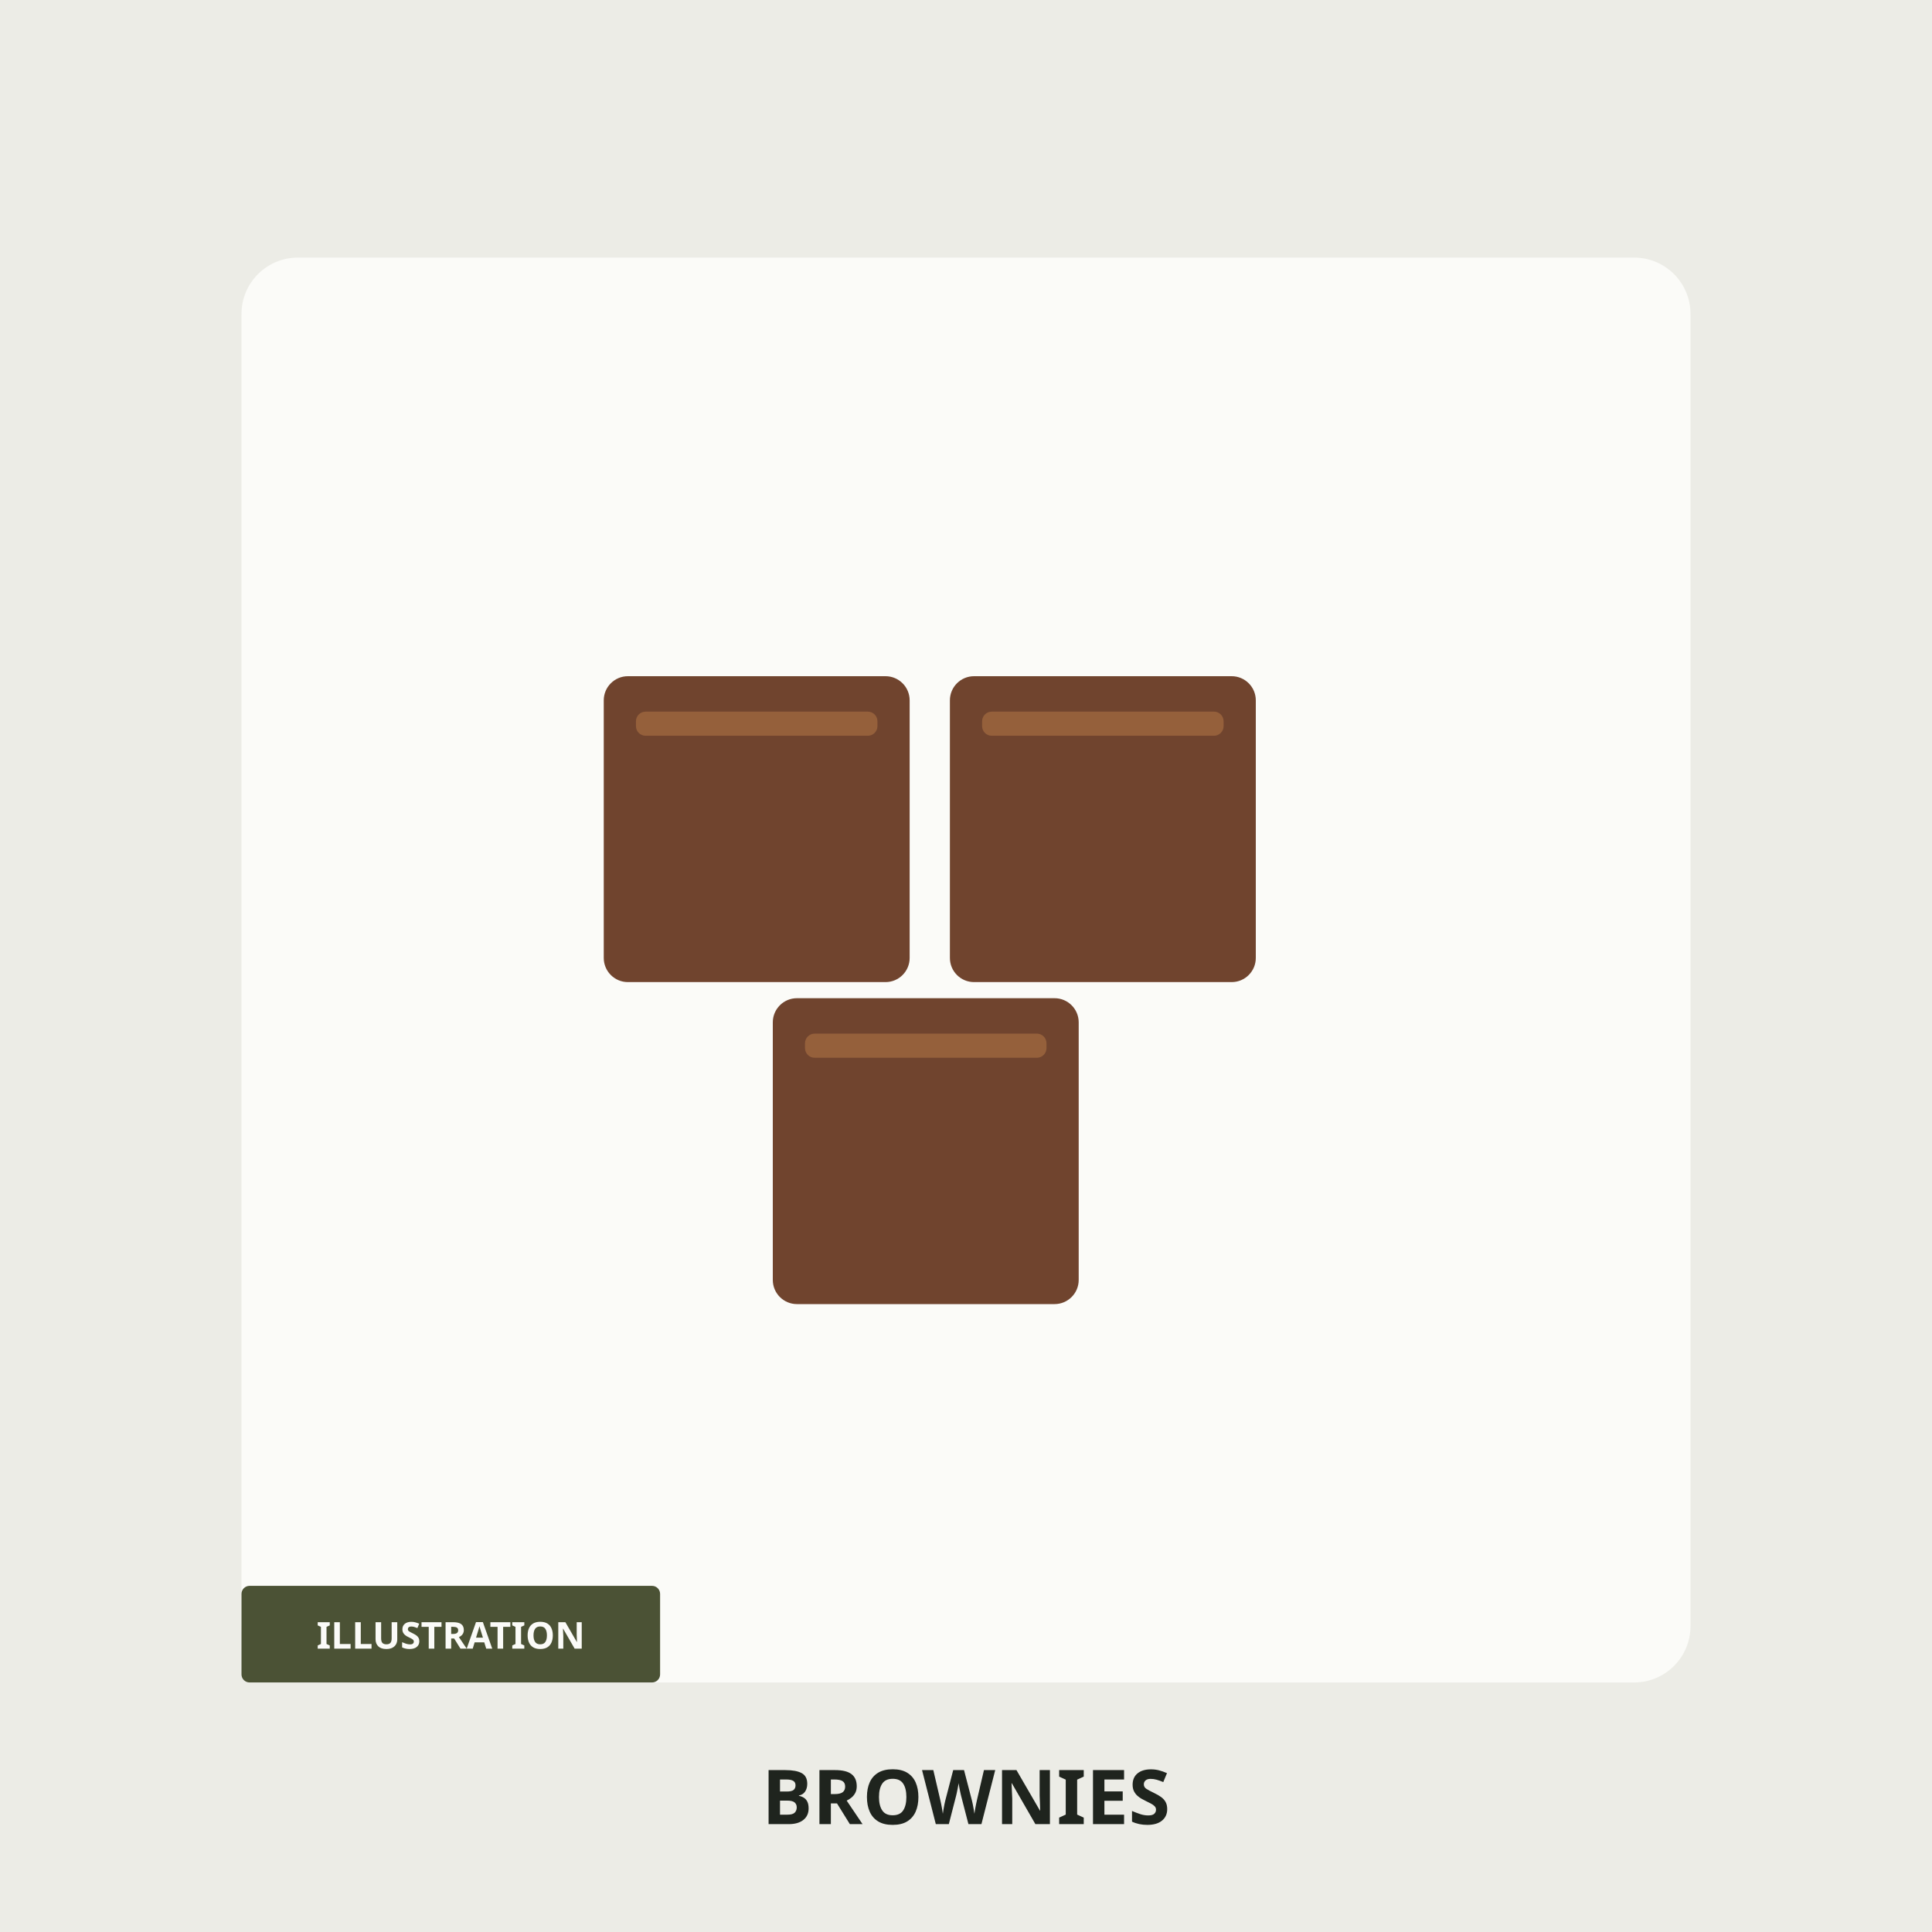
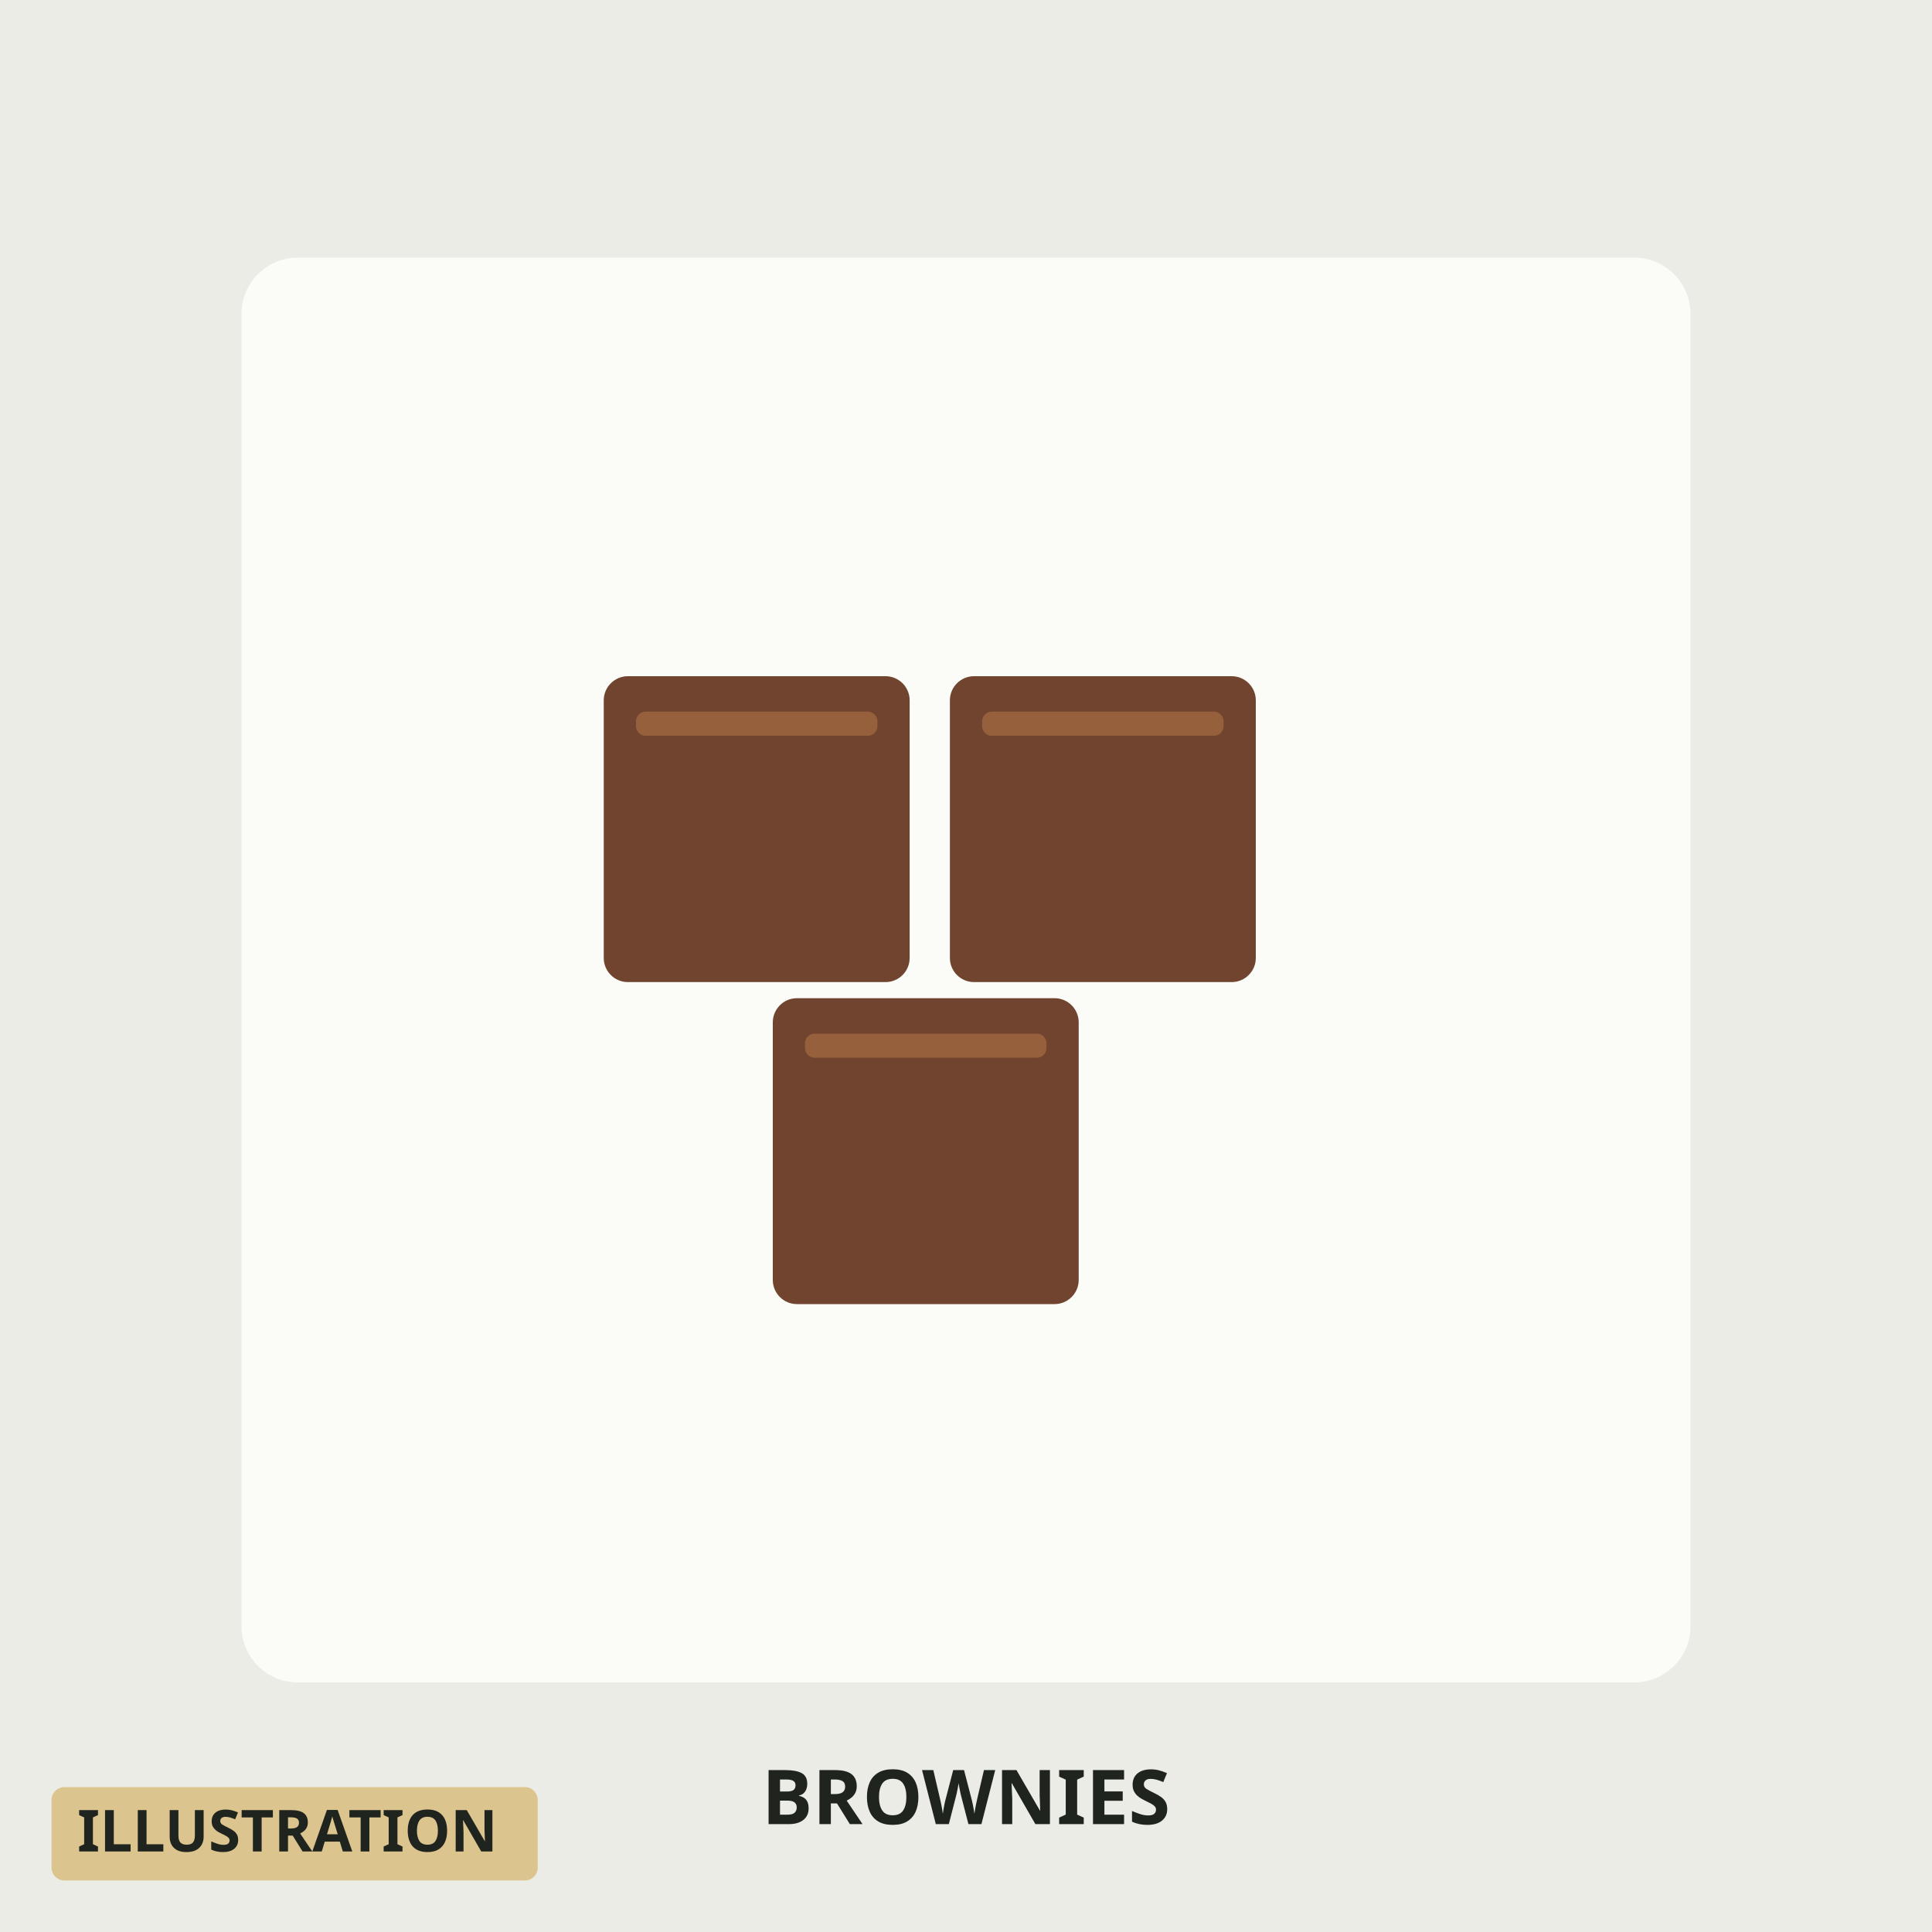
<svg xmlns="http://www.w3.org/2000/svg" viewBox="0 0 1200 1200">
  <rect x="0" y="0" width="1200" height="1200" rx="0" fill="#ECECE6" />
  <rect x="150" y="160" width="900" height="885" rx="35" fill="#FBFBF8" />
  <rect x="375" y="420" width="190" height="190" rx="15" fill="#70442E" />
  <rect x="395" y="442" width="150" height="15" rx="6" fill="#95603B" />
  <rect x="590" y="420" width="190" height="190" rx="15" fill="#70442E" />
  <rect x="610" y="442" width="150" height="15" rx="6" fill="#95603B" />
  <rect x="480" y="620" width="190" height="190" rx="15" fill="#70442E" />
  <rect x="500" y="642" width="150" height="15" rx="6" fill="#95603B" />
-   <rect x="150" y="985" width="260" height="60" rx="5" fill="#4B5235" />
-   <text x="280" y="1024" fill="#FBFBF8" font-family="Barlow" font-size="23" font-weight="600" text-anchor="middle">ILLUSTRATION</text>
  <text x="600" y="1133" fill="#1F241E" font-family="Big Shoulders" font-size="47" font-weight="800" text-anchor="middle">BROWNIES</text>
+   <rect x="32" y="1110" width="302" height="58" rx="8" fill="#DCC48E" />
+   <text x="48" y="1150" fill="#1F241E" font-family="Barlow" font-weight="600" font-size="36" text-anchor="start">ILLUSTRATION</text>
</svg>
